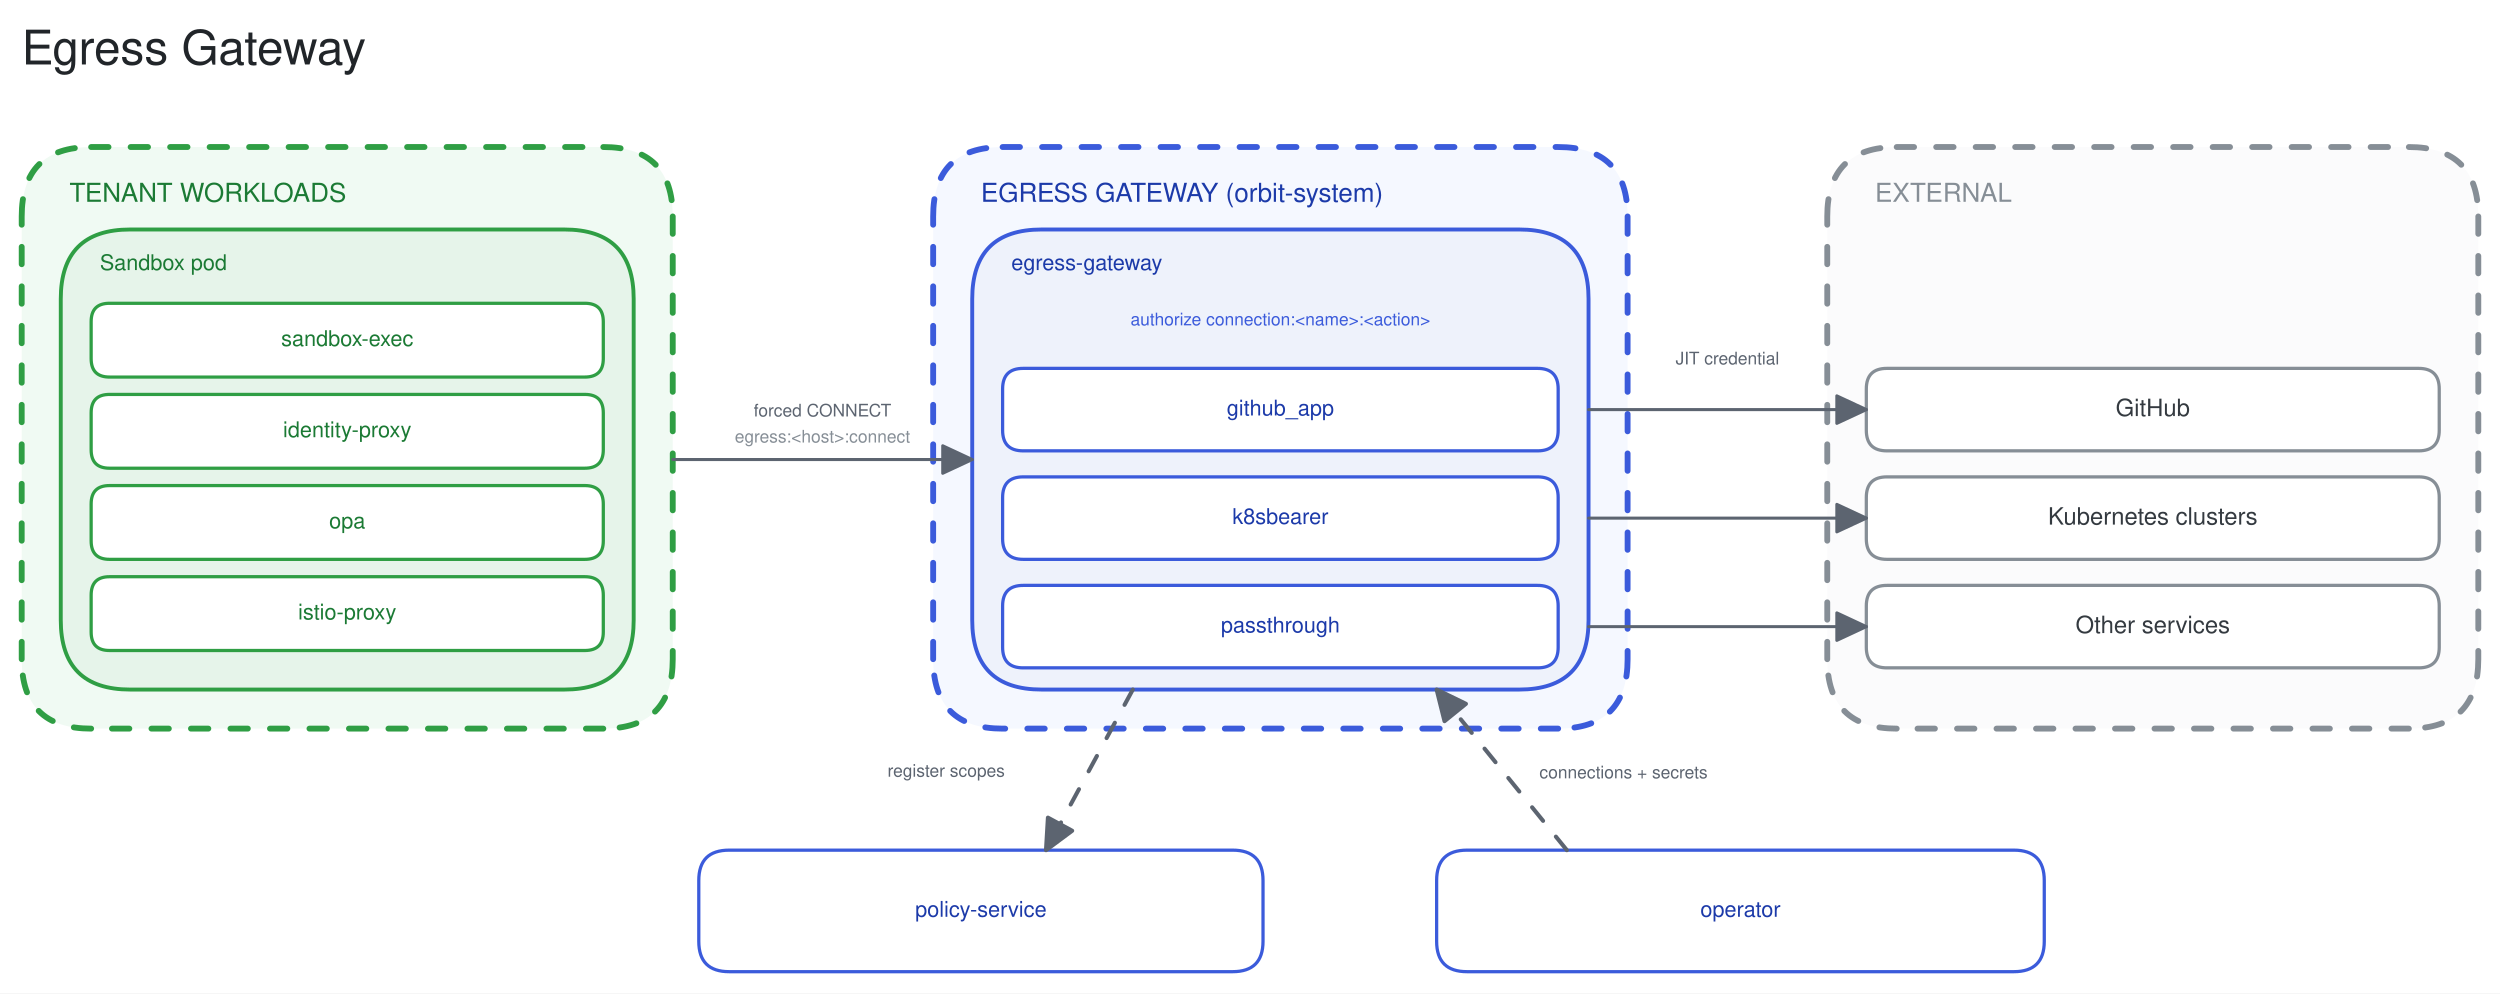
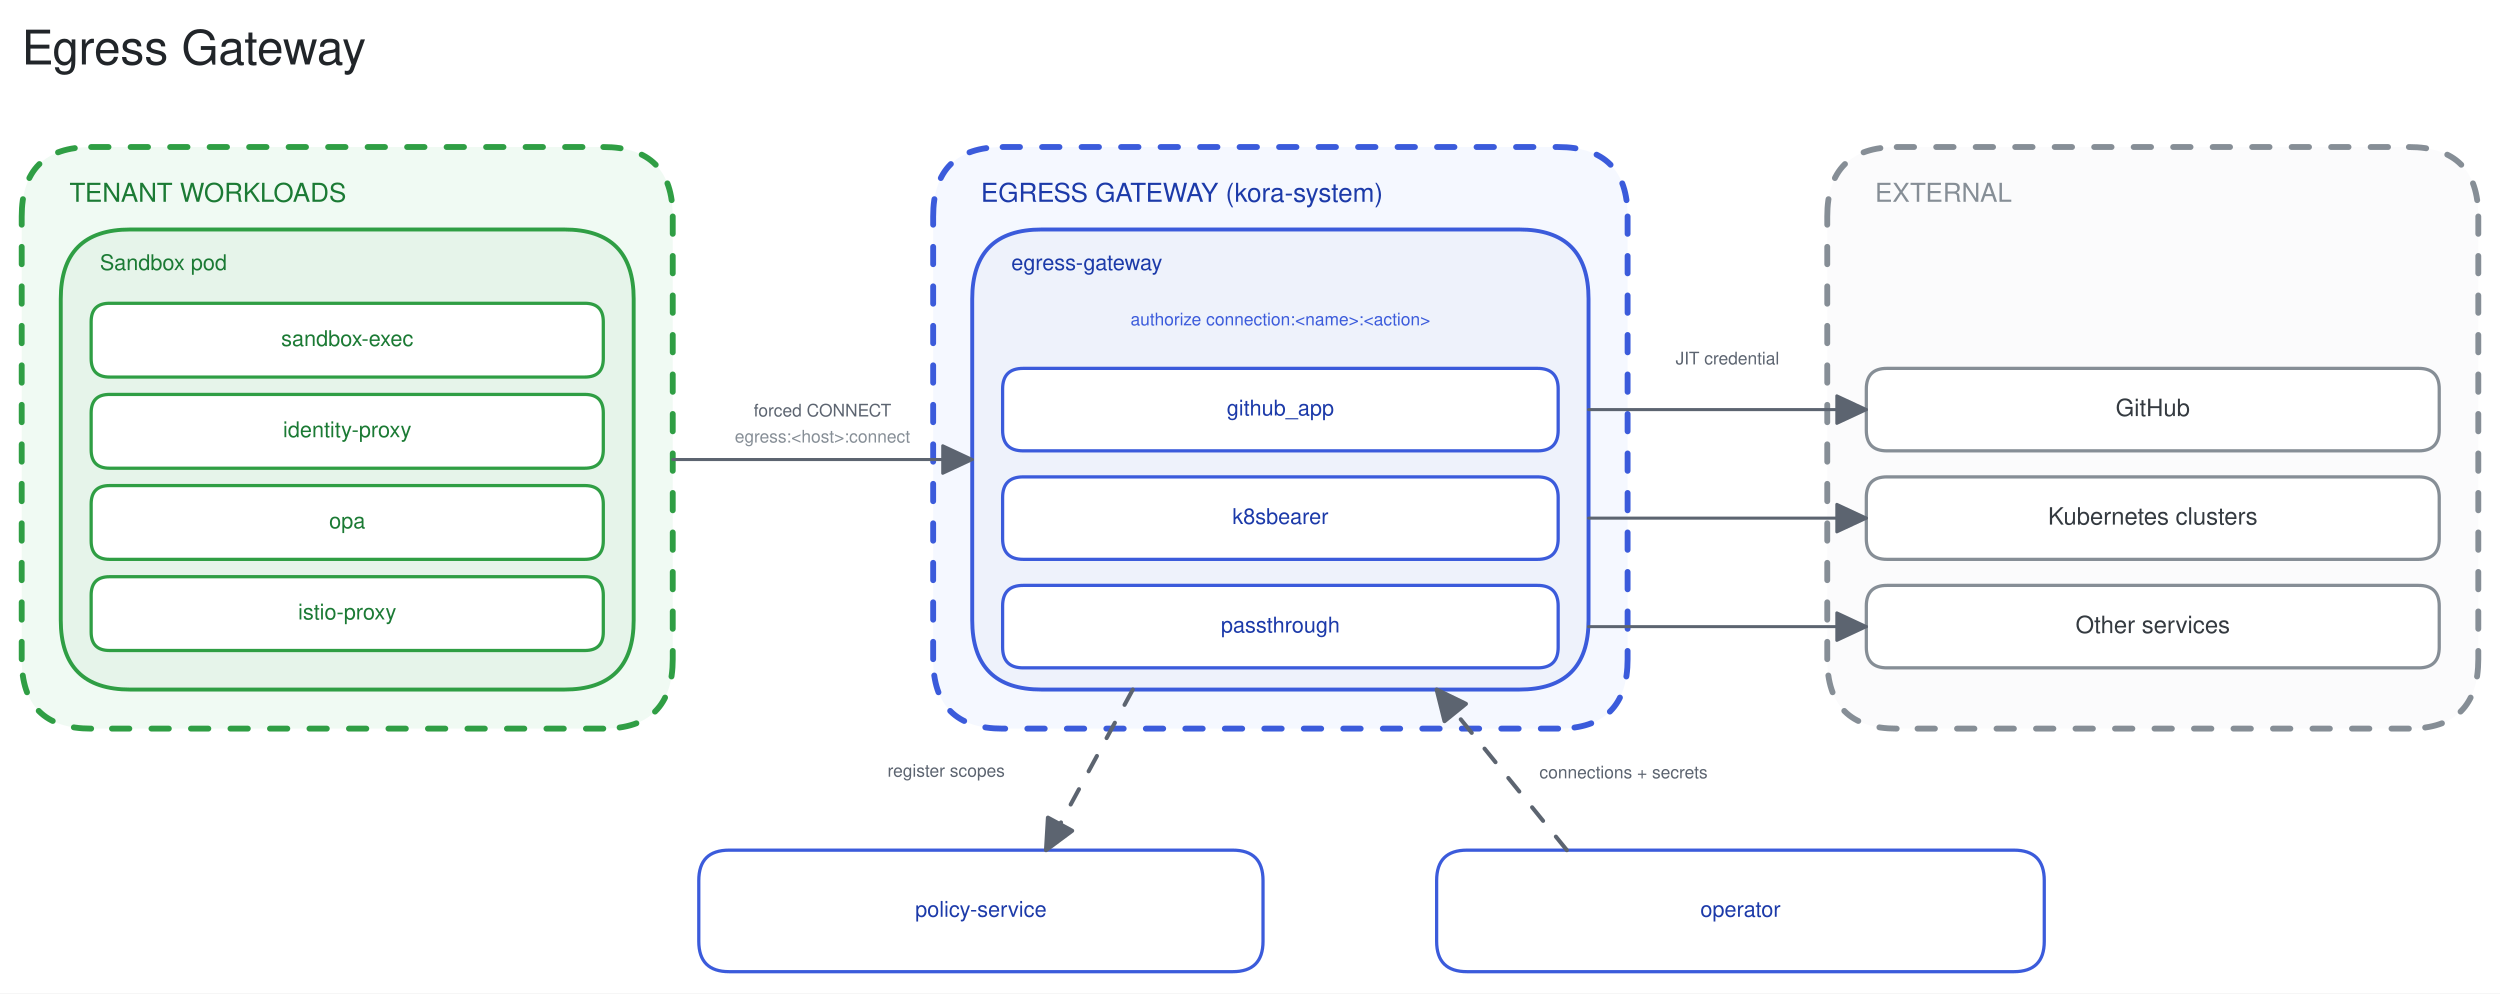
<svg xmlns="http://www.w3.org/2000/svg" version="1.1" viewBox="0 0 1152 457.75" width="1152" height="457.75">
  <defs>
    <style class="style-fonts">
      </style>
  </defs>
  <rect x="0" y="0" width="1152" height="457.75" fill="#ffffff" />
  <g transform="translate(10 10) rotate(0 92.4 13.75)">
    <text x="0" y="19.69" font-family="Helvetica, Segoe UI Emoji" font-size="22px" fill="#212529" text-anchor="start" style="white-space: pre;" direction="ltr" dominant-baseline="alphabetic">Egress Gateway</text>
  </g>
  <g stroke-linecap="round" transform="translate(10 67.75) rotate(0 150 134)">
    <path d="M32 0 C89.96 0, 147.93 0, 268 0 C289.33 0, 300 10.67, 300 32 C300 87.25, 300 142.5, 300 236 C300 257.33, 289.33 268, 268 268 C193.67 268, 119.33 268, 32 268 C10.67 268, 0 257.33, 0 236 C0 155.33, 0 74.65, 0 32 C0 10.67, 10.67 0, 32 0" stroke="none" stroke-width="0" fill="#f0faf3" />
    <path d="M32 0 C79.31 0, 126.62 0, 268 0 M268 0 C289.33 0, 300 10.67, 300 32 M300 32 C300 81.36, 300 130.72, 300 236 M300 236 C300 257.33, 289.33 268, 268 268 M268 268 C211.89 268, 155.79 268, 32 268 M32 268 C10.67 268, 0 257.33, 0 236 M0 236 C0 158.16, 0 80.33, 0 32 M0 32 C0 10.67, 10.67 0, 32 0" stroke="#2f9e44" stroke-width="2.7" fill="none" stroke-dasharray="8 10.2" />
  </g>
  <g transform="translate(32 82.25) rotate(0 57.6 7.5)">
    <text x="0" y="10.74" font-family="Helvetica, Segoe UI Emoji" font-size="12px" fill="#1b7a34" text-anchor="start" style="white-space: pre;" direction="ltr" dominant-baseline="alphabetic">TENANT WORKLOADS</text>
  </g>
  <g stroke-linecap="round" transform="translate(28 105.75) rotate(0 132 106)">
    <path d="M32 0 C75.66 0, 119.31 0, 232 0 C253.33 0, 264 10.67, 264 32 C264 78.55, 264 125.09, 264 180 C264 201.33, 253.33 212, 232 212 C185.63 212, 139.26 212, 32 212 C10.67 212, 0 201.33, 0 180 C0 120.84, 0 61.69, 0 32 C0 10.67, 10.67 0, 32 0" stroke="none" stroke-width="0" fill="#e6f4ea" />
    <path d="M32 0 C72.1 0, 112.2 0, 232 0 M32 0 C110.26 0, 188.53 0, 232 0 M232 0 C253.33 0, 264 10.67, 264 32 M232 0 C253.33 0, 264 10.67, 264 32 M264 32 C264 82.73, 264 133.46, 264 180 M264 32 C264 67.07, 264 102.14, 264 180 M264 180 C264 201.33, 253.33 212, 232 212 M264 180 C264 201.33, 253.33 212, 232 212 M232 212 C164.07 212, 96.14 212, 32 212 M232 212 C160.79 212, 89.58 212, 32 212 M32 212 C10.67 212, 0 201.33, 0 180 M32 212 C10.67 212, 0 201.33, 0 180 M0 180 C0 145.1, 0 110.19, 0 32 M0 180 C0 138.23, 0 96.45, 0 32 M0 32 C0 10.67, 10.67 0, 32 0 M0 32 C0 10.67, 10.67 0, 32 0" stroke="#2f9e44" stroke-width="1.8" fill="none" />
  </g>
  <g transform="translate(46 115.5) rotate(0 33 6.25)">
    <text x="0" y="8.95" font-family="Helvetica, Segoe UI Emoji" font-size="10px" fill="#1b7a34" text-anchor="start" style="white-space: pre;" direction="ltr" dominant-baseline="alphabetic">Sandbox pod</text>
  </g>
  <g stroke-linecap="round" transform="translate(42 139.75) rotate(0 118 17)">
    <path d="M8.5 0 C82.56 0, 156.62 0, 227.5 0 C233.17 0, 236 2.83, 236 8.5 C236 13.03, 236 17.57, 236 25.5 C236 31.17, 233.17 34, 227.5 34 C173.98 34, 120.47 34, 8.5 34 C2.83 34, 0 31.17, 0 25.5 C0 21.09, 0 16.69, 0 8.5 C0 2.83, 2.83 0, 8.5 0" stroke="none" stroke-width="0" fill="#ffffff" />
    <path d="M8.5 0 C52.42 0, 96.33 0, 227.5 0 M8.5 0 C57.4 0, 106.3 0, 227.5 0 M227.5 0 C233.17 0, 236 2.83, 236 8.5 M227.5 0 C233.17 0, 236 2.83, 236 8.5 M236 8.5 C236 12.71, 236 16.92, 236 25.5 M236 8.5 C236 14.86, 236 21.22, 236 25.5 M236 25.5 C236 31.17, 233.17 34, 227.5 34 M236 25.5 C236 31.17, 233.17 34, 227.5 34 M227.5 34 C176.32 34, 125.15 34, 8.5 34 M227.5 34 C172.54 34, 117.57 34, 8.5 34 M8.5 34 C2.83 34, 0 31.17, 0 25.5 M8.5 34 C2.83 34, 0 31.17, 0 25.5 M0 25.5 C0 19.44, 0 13.37, 0 8.5 M0 25.5 C0 19.71, 0 13.91, 0 8.5 M0 8.5 C0 2.83, 2.83 0, 8.5 0 M0 8.5 C0 2.83, 2.83 0, 8.5 0" stroke="#2f9e44" stroke-width="1.5" fill="none" />
  </g>
  <g transform="translate(124 150.5) rotate(0 36 6.25)">
    <text x="36" y="8.95" font-family="Helvetica, Segoe UI Emoji" font-size="10px" fill="#1b7a34" text-anchor="middle" style="white-space: pre;" direction="ltr" dominant-baseline="alphabetic">sandbox-exec</text>
  </g>
  <g stroke-linecap="round" transform="translate(42 181.75) rotate(0 118 17)">
    <path d="M8.5 0 C65.02 0, 121.54 0, 227.5 0 C233.17 0, 236 2.83, 236 8.5 C236 12.22, 236 15.94, 236 25.5 C236 31.17, 233.17 34, 227.5 34 C171.24 34, 114.98 34, 8.5 34 C2.83 34, 0 31.17, 0 25.5 C0 20.08, 0 14.67, 0 8.5 C0 2.83, 2.83 0, 8.5 0" stroke="none" stroke-width="0" fill="#ffffff" />
    <path d="M8.5 0 C52.42 0, 96.34 0, 227.5 0 M8.5 0 C64.4 0, 120.29 0, 227.5 0 M227.5 0 C233.17 0, 236 2.83, 236 8.5 M227.5 0 C233.17 0, 236 2.83, 236 8.5 M236 8.5 C236 14.5, 236 20.49, 236 25.5 M236 8.5 C236 13.79, 236 19.08, 236 25.5 M236 25.5 C236 31.17, 233.17 34, 227.5 34 M236 25.5 C236 31.17, 233.17 34, 227.5 34 M227.5 34 C155.73 34, 83.96 34, 8.5 34 M227.5 34 C151.75 34, 76 34, 8.5 34 M8.5 34 C2.83 34, 0 31.17, 0 25.5 M8.5 34 C2.83 34, 0 31.17, 0 25.5 M0 25.5 C0 20.78, 0 16.06, 0 8.5 M0 25.5 C0 18.71, 0 11.93, 0 8.5 M0 8.5 C0 2.83, 2.83 0, 8.5 0 M0 8.5 C0 2.83, 2.83 0, 8.5 0" stroke="#2f9e44" stroke-width="1.5" fill="none" />
  </g>
  <g transform="translate(118 192.5) rotate(0 42 6.25)">
    <text x="42" y="8.95" font-family="Helvetica, Segoe UI Emoji" font-size="10px" fill="#1b7a34" text-anchor="middle" style="white-space: pre;" direction="ltr" dominant-baseline="alphabetic">identity-proxy</text>
  </g>
  <g stroke-linecap="round" transform="translate(42 223.75) rotate(0 118 17)">
    <path d="M8.5 0 C91.28 0, 174.06 0, 227.5 0 C233.17 0, 236 2.83, 236 8.5 C236 14.81, 236 21.11, 236 25.5 C236 31.17, 233.17 34, 227.5 34 C168.49 34, 109.49 34, 8.5 34 C2.83 34, 0 31.17, 0 25.5 C0 19.07, 0 12.65, 0 8.5 C0 2.83, 2.83 0, 8.5 0" stroke="none" stroke-width="0" fill="#ffffff" />
    <path d="M8.5 0 C52.43 0, 96.35 0, 227.5 0 M8.5 0 C71.4 0, 134.29 0, 227.5 0 M227.5 0 C233.17 0, 236 2.83, 236 8.5 M227.5 0 C233.17 0, 236 2.83, 236 8.5 M236 8.5 C236 12.88, 236 17.27, 236 25.5 M236 8.5 C236 12.72, 236 16.94, 236 25.5 M236 25.5 C236 31.17, 233.17 34, 227.5 34 M236 25.5 C236 31.17, 233.17 34, 227.5 34 M227.5 34 C178.94 34, 130.37 34, 8.5 34 M227.5 34 C174.76 34, 122.02 34, 8.5 34 M8.5 34 C2.83 34, 0 31.17, 0 25.5 M8.5 34 C2.83 34, 0 31.17, 0 25.5 M0 25.5 C0 18.73, 0 11.95, 0 8.5 M0 25.5 C0 21.12, 0 16.74, 0 8.5 M0 8.5 C0 2.83, 2.83 0, 8.5 0 M0 8.5 C0 2.83, 2.83 0, 8.5 0" stroke="#2f9e44" stroke-width="1.5" fill="none" />
  </g>
  <g transform="translate(148 234.5) rotate(0 12 6.25)">
    <text x="12" y="8.95" font-family="Helvetica, Segoe UI Emoji" font-size="10px" fill="#1b7a34" text-anchor="middle" style="white-space: pre;" direction="ltr" dominant-baseline="alphabetic">opa</text>
  </g>
  <g stroke-linecap="round" transform="translate(42 265.75) rotate(0 118 17)">
    <path d="M8.5 0 C73.74 0, 138.98 0, 227.5 0 C233.17 0, 236 2.83, 236 8.5 C236 13.99, 236 19.48, 236 25.5 C236 31.17, 233.17 34, 227.5 34 C165.75 34, 104 34, 8.5 34 C2.83 34, 0 31.17, 0 25.5 C0 21.46, 0 17.43, 0 8.5 C0 2.83, 2.83 0, 8.5 0" stroke="none" stroke-width="0" fill="#ffffff" />
    <path d="M8.5 0 C52.43 0, 96.37 0, 227.5 0 M8.5 0 C78.4 0, 148.29 0, 227.5 0 M227.5 0 C233.17 0, 236 2.83, 236 8.5 M227.5 0 C233.17 0, 236 2.83, 236 8.5 M236 8.5 C236 14.67, 236 20.84, 236 25.5 M236 8.5 C236 15.05, 236 21.61, 236 25.5 M236 25.5 C236 31.17, 233.17 34, 227.5 34 M236 25.5 C236 31.17, 233.17 34, 227.5 34 M227.5 34 C158.34 34, 89.19 34, 8.5 34 M227.5 34 C153.97 34, 80.44 34, 8.5 34 M8.5 34 C2.83 34, 0 31.17, 0 25.5 M8.5 34 C2.83 34, 0 31.17, 0 25.5 M0 25.5 C0 20.07, 0 14.65, 0 8.5 M0 25.5 C0 20.12, 0 14.75, 0 8.5 M0 8.5 C0 2.83, 2.83 0, 8.5 0 M0 8.5 C0 2.83, 2.83 0, 8.5 0" stroke="#2f9e44" stroke-width="1.5" fill="none" />
  </g>
  <g transform="translate(127 276.5) rotate(0 33 6.25)">
    <text x="33" y="8.95" font-family="Helvetica, Segoe UI Emoji" font-size="10px" fill="#1b7a34" text-anchor="middle" style="white-space: pre;" direction="ltr" dominant-baseline="alphabetic">istio-proxy</text>
  </g>
  <g stroke-linecap="round" transform="translate(430 67.75) rotate(0 160 134)">
    <path d="M32 0 C85.71 0, 139.43 0, 288 0 C309.33 0, 320 10.67, 320 32 C320 73.55, 320 115.1, 320 236 C320 257.33, 309.33 268, 288 268 C226.53 268, 165.06 268, 32 268 C10.67 268, 0 257.33, 0 236 C0 176.63, 0 117.25, 0 32 C0 10.67, 10.67 0, 32 0" stroke="none" stroke-width="0" fill="#f5f8ff" />
    <path d="M32 0 C83.36 0, 134.72 0, 288 0 M288 0 C309.33 0, 320 10.67, 320 32 M320 32 C320 74.97, 320 117.93, 320 236 M320 236 C320 257.33, 309.33 268, 288 268 M288 268 C219.44 268, 150.87 268, 32 268 M32 268 C10.67 268, 0 257.33, 0 236 M0 236 C0 186.26, 0 136.53, 0 32 M0 32 C0 10.67, 10.67 0, 32 0" stroke="#3b5bdb" stroke-width="2.7" fill="none" stroke-dasharray="8 10.2" />
  </g>
  <g transform="translate(452 82.25) rotate(0 104.4 7.5)">
-     <text x="0" y="10.74" font-family="Helvetica, Segoe UI Emoji" font-size="12px" fill="#1c3aa9" text-anchor="start" style="white-space: pre;" direction="ltr" dominant-baseline="alphabetic">EGRESS GATEWAY (orbit-system)</text>
+     <text x="0" y="10.74" font-family="Helvetica, Segoe UI Emoji" font-size="12px" fill="#1c3aa9" text-anchor="start" style="white-space: pre;" direction="ltr" dominant-baseline="alphabetic">EGRESS GATEWAY (kora-system)</text>
  </g>
  <g stroke-linecap="round" transform="translate(448 105.75) rotate(0 142 106)">
    <path d="M32 0 C106.3 0, 180.6 0, 252 0 C273.33 0, 284 10.67, 284 32 C284 65.64, 284 99.28, 284 180 C284 201.33, 273.33 212, 252 212 C184.45 212, 116.91 212, 32 212 C10.67 212, 0 201.33, 0 180 C0 127.26, 0 74.52, 0 32 C0 10.67, 10.67 0, 32 0" stroke="none" stroke-width="0" fill="#eef2fb" />
    <path d="M32 0 C76.15 0, 120.29 0, 252 0 M32 0 C116.28 0, 200.56 0, 252 0 M252 0 C273.33 0, 284 10.67, 284 32 M252 0 C273.33 0, 284 10.67, 284 32 M284 32 C284 87.18, 284 142.36, 284 180 M284 32 C284 70.44, 284 108.88, 284 180 M284 180 C284 201.33, 273.33 212, 252 212 M284 180 C284 201.33, 273.33 212, 252 212 M252 212 C185.15 212, 118.3 212, 32 212 M252 212 C180.37 212, 108.74 212, 32 212 M32 212 C10.67 212, 0 201.33, 0 180 M32 212 C10.67 212, 0 201.33, 0 180 M0 180 C0 126.58, 0 73.15, 0 32 M0 180 C0 145.48, 0 110.96, 0 32 M0 32 C0 10.67, 10.67 0, 32 0 M0 32 C0 10.67, 10.67 0, 32 0" stroke="#3b5bdb" stroke-width="1.8" fill="none" />
  </g>
  <g transform="translate(466 115.5) rotate(0 42 6.25)">
    <text x="0" y="8.95" font-family="Helvetica, Segoe UI Emoji" font-size="10px" fill="#1c3aa9" text-anchor="start" style="white-space: pre;" direction="ltr" dominant-baseline="alphabetic">egress-gateway</text>
  </g>
  <g transform="translate(503.6 142.75) rotate(0 86.4 5)">
    <text x="86.4" y="7.16" font-family="Helvetica, Segoe UI Emoji" font-size="8px" fill="#3b5bdb" text-anchor="middle" style="white-space: pre;" direction="ltr" dominant-baseline="alphabetic">authorize connection:&lt;name&gt;:&lt;action&gt;</text>
  </g>
  <g stroke-linecap="round" transform="translate(462 169.75) rotate(0 128 19)">
    <path d="M9.5 0 C84.77 0, 160.03 0, 246.5 0 C252.83 0, 256 3.17, 256 9.5 C256 16.25, 256 23.01, 256 28.5 C256 34.83, 252.83 38, 246.5 38 C169.28 38, 92.06 38, 9.5 38 C3.17 38, 0 34.83, 0 28.5 C0 21.93, 0 15.37, 0 9.5 C0 3.17, 3.17 0, 9.5 0" stroke="none" stroke-width="0" fill="#ffffff" />
    <path d="M9.5 0 C57.07 0, 104.63 0, 246.5 0 M9.5 0 C64.26 0, 119.01 0, 246.5 0 M246.5 0 C252.83 0, 256 3.17, 256 9.5 M246.5 0 C252.83 0, 256 3.17, 256 9.5 M256 9.5 C256 15.78, 256 22.05, 256 28.5 M256 9.5 C256 16.44, 256 23.39, 256 28.5 M256 28.5 C256 34.83, 252.83 38, 246.5 38 M256 28.5 C256 34.83, 252.83 38, 246.5 38 M246.5 38 C188.46 38, 130.41 38, 9.5 38 M246.5 38 C182.99 38, 119.48 38, 9.5 38 M9.5 38 C3.17 38, 0 34.83, 0 28.5 M9.5 38 C3.17 38, 0 34.83, 0 28.5 M0 28.5 C0 22, 0 15.49, 0 9.5 M0 28.5 C0 22.4, 0 16.3, 0 9.5 M0 9.5 C0 3.17, 3.17 0, 9.5 0 M0 9.5 C0 3.17, 3.17 0, 9.5 0" stroke="#3b5bdb" stroke-width="1.5" fill="none" />
  </g>
  <g transform="translate(560 182.5) rotate(0 30 6.25)">
    <text x="30" y="8.95" font-family="Helvetica, Segoe UI Emoji" font-size="10px" fill="#1c3aa9" text-anchor="middle" style="white-space: pre;" direction="ltr" dominant-baseline="alphabetic">github_app</text>
  </g>
  <g stroke-linecap="round" transform="translate(462 219.75) rotate(0 128 19)">
    <path d="M9.5 0 C65.78 0, 122.07 0, 246.5 0 C252.83 0, 256 3.17, 256 9.5 C256 15.35, 256 21.19, 256 28.5 C256 34.83, 252.83 38, 246.5 38 C166.31 38, 86.12 38, 9.5 38 C3.17 38, 0 34.83, 0 28.5 C0 24.61, 0 20.71, 0 9.5 C0 3.17, 3.17 0, 9.5 0" stroke="none" stroke-width="0" fill="#ffffff" />
    <path d="M9.5 0 C57.07 0, 104.65 0, 246.5 0 M9.5 0 C71.83 0, 134.16 0, 246.5 0 M246.5 0 C252.83 0, 256 3.17, 256 9.5 M246.5 0 C252.83 0, 256 3.17, 256 9.5 M256 9.5 C256 13.97, 256 18.44, 256 28.5 M256 9.5 C256 15.25, 256 21, 256 28.5 M256 28.5 C256 34.83, 252.83 38, 246.5 38 M256 28.5 C256 34.83, 252.83 38, 246.5 38 M246.5 38 C166.17 38, 85.84 38, 9.5 38 M246.5 38 C160.49 38, 74.49 38, 9.5 38 M9.5 38 C3.17 38, 0 34.83, 0 28.5 M9.5 38 C3.17 38, 0 34.83, 0 28.5 M0 28.5 C0 23.5, 0 18.5, 0 9.5 M0 28.5 C0 21.29, 0 14.08, 0 9.5 M0 9.5 C0 3.17, 3.17 0, 9.5 0 M0 9.5 C0 3.17, 3.17 0, 9.5 0" stroke="#3b5bdb" stroke-width="1.5" fill="none" />
  </g>
  <g transform="translate(563 232.5) rotate(0 27 6.25)">
    <text x="27" y="8.95" font-family="Helvetica, Segoe UI Emoji" font-size="10px" fill="#1c3aa9" text-anchor="middle" style="white-space: pre;" direction="ltr" dominant-baseline="alphabetic">k8sbearer</text>
  </g>
  <g stroke-linecap="round" transform="translate(462 269.75) rotate(0 128 19)">
    <path d="M9.5 0 C94.2 0, 178.9 0, 246.5 0 C252.83 0, 256 3.17, 256 9.5 C256 14.44, 256 19.37, 256 28.5 C256 34.83, 252.83 38, 246.5 38 C163.34 38, 80.18 38, 9.5 38 C3.17 38, 0 34.83, 0 28.5 C0 23.48, 0 18.45, 0 9.5 C0 3.17, 3.17 0, 9.5 0" stroke="none" stroke-width="0" fill="#ffffff" />
    <path d="M9.5 0 C57.08 0, 104.66 0, 246.5 0 M9.5 0 C79.41 0, 149.31 0, 246.5 0 M246.5 0 C252.83 0, 256 3.17, 256 9.5 M246.5 0 C252.83 0, 256 3.17, 256 9.5 M256 9.5 C256 15.97, 256 22.43, 256 28.5 M256 9.5 C256 14.05, 256 18.61, 256 28.5 M256 28.5 C256 34.83, 252.83 38, 246.5 38 M256 28.5 C256 34.83, 252.83 38, 246.5 38 M246.5 38 C191.28 38, 136.07 38, 9.5 38 M246.5 38 C185.4 38, 124.3 38, 9.5 38 M9.5 38 C3.17 38, 0 34.83, 0 28.5 M9.5 38 C3.17 38, 0 34.83, 0 28.5 M0 28.5 C0 21.2, 0 13.91, 0 9.5 M0 28.5 C0 23.98, 0 19.46, 0 9.5 M0 9.5 C0 3.17, 3.17 0, 9.5 0 M0 9.5 C0 3.17, 3.17 0, 9.5 0" stroke="#3b5bdb" stroke-width="1.5" fill="none" />
  </g>
  <g transform="translate(557 282.5) rotate(0 33 6.25)">
    <text x="33" y="8.95" font-family="Helvetica, Segoe UI Emoji" font-size="10px" fill="#1c3aa9" text-anchor="middle" style="white-space: pre;" direction="ltr" dominant-baseline="alphabetic">passthrough</text>
  </g>
  <g stroke-linecap="round" transform="translate(842 67.75) rotate(0 150 134)">
    <path d="M32 0 C109.17 0, 186.35 0, 268 0 C289.33 0, 300 10.67, 300 32 C300 74.59, 300 117.19, 300 236 C300 257.33, 289.33 268, 268 268 C196.06 268, 124.12 268, 32 268 C10.67 268, 0 257.33, 0 236 C0 175.75, 0 115.51, 0 32 C0 10.67, 10.67 0, 32 0" stroke="none" stroke-width="0" fill="#fbfbfc" />
    <path d="M32 0 C79.38 0, 126.77 0, 268 0 M268 0 C289.33 0, 300 10.67, 300 32 M300 32 C300 96.31, 300 160.61, 300 236 M300 236 C300 257.33, 289.33 268, 268 268 M268 268 C210.09 268, 152.17 268, 32 268 M32 268 C10.67 268, 0 257.33, 0 236 M0 236 C0 174.62, 0 113.25, 0 32 M0 32 C0 10.67, 10.67 0, 32 0" stroke="#868e96" stroke-width="2.7" fill="none" stroke-dasharray="8 10.2" />
  </g>
  <g transform="translate(864 82.25) rotate(0 28.8 7.5)">
    <text x="0" y="10.74" font-family="Helvetica, Segoe UI Emoji" font-size="12px" fill="#868e96" text-anchor="start" style="white-space: pre;" direction="ltr" dominant-baseline="alphabetic">EXTERNAL</text>
  </g>
  <g stroke-linecap="round" transform="translate(860 169.75) rotate(0 132 19)">
    <path d="M9.5 0 C106.82 0, 204.13 0, 254.5 0 C260.83 0, 264 3.17, 264 9.5 C264 16.42, 264 23.33, 264 28.5 C264 34.83, 260.83 38, 254.5 38 C162.39 38, 70.28 38, 9.5 38 C3.17 38, 0 34.83, 0 28.5 C0 21.22, 0 13.93, 0 9.5 C0 3.17, 3.17 0, 9.5 0" stroke="none" stroke-width="0" fill="#ffffff" />
    <path d="M9.5 0 C58.7 0, 107.9 0, 254.5 0 M9.5 0 C97.43 0, 185.35 0, 254.5 0 M254.5 0 C260.83 0, 264 3.17, 264 9.5 M254.5 0 C260.83 0, 264 3.17, 264 9.5 M264 9.5 C264 16.16, 264 22.82, 264 28.5 M264 9.5 C264 15.47, 264 21.43, 264 28.5 M264 28.5 C264 34.83, 260.83 38, 254.5 38 M264 28.5 C264 34.83, 260.83 38, 254.5 38 M254.5 38 C200.34 38, 146.19 38, 9.5 38 M254.5 38 C193.82 38, 133.15 38, 9.5 38 M9.5 38 C3.17 38, 0 34.83, 0 28.5 M9.5 38 C3.17 38, 0 34.83, 0 28.5 M0 28.5 C0 24.21, 0 19.92, 0 9.5 M0 28.5 C0 21.75, 0 15.01, 0 9.5 M0 9.5 C0 3.17, 3.17 0, 9.5 0 M0 9.5 C0 3.17, 3.17 0, 9.5 0" stroke="#868e96" stroke-width="1.5" fill="none" />
  </g>
  <g transform="translate(972.2 181.875) rotate(0 19.8 6.875)">
    <text x="19.8" y="9.845" font-family="Helvetica, Segoe UI Emoji" font-size="11px" fill="#343a40" text-anchor="middle" style="white-space: pre;" direction="ltr" dominant-baseline="alphabetic">GitHub</text>
  </g>
  <g stroke-linecap="round" transform="translate(860 219.75) rotate(0 132 19)">
    <path d="M9.5 0 C87.19 0, 164.89 0, 254.5 0 C260.83 0, 264 3.17, 264 9.5 C264 15.51, 264 21.52, 264 28.5 C264 34.83, 260.83 38, 254.5 38 C159.32 38, 64.14 38, 9.5 38 C3.17 38, 0 34.83, 0 28.5 C0 23.89, 0 19.28, 0 9.5 C0 3.17, 3.17 0, 9.5 0" stroke="none" stroke-width="0" fill="#ffffff" />
    <path d="M9.5 0 C58.7 0, 107.91 0, 254.5 0 M9.5 0 C105.26 0, 201.02 0, 254.5 0 M254.5 0 C260.83 0, 264 3.17, 264 9.5 M254.5 0 C260.83 0, 264 3.17, 264 9.5 M264 9.5 C264 14.35, 264 19.21, 264 28.5 M264 9.5 C264 14.27, 264 19.04, 264 28.5 M264 28.5 C264 34.83, 260.83 38, 254.5 38 M264 28.5 C264 34.83, 260.83 38, 254.5 38 M254.5 38 C177.31 38, 100.11 38, 9.5 38 M254.5 38 C170.57 38, 86.64 38, 9.5 38 M9.5 38 C3.17 38, 0 34.83, 0 28.5 M9.5 38 C3.17 38, 0 34.83, 0 28.5 M0 28.5 C0 21.92, 0 15.33, 0 9.5 M0 28.5 C0 24.44, 0 20.39, 0 9.5 M0 9.5 C0 3.17, 3.17 0, 9.5 0 M0 9.5 C0 3.17, 3.17 0, 9.5 0" stroke="#868e96" stroke-width="1.5" fill="none" />
  </g>
  <g transform="translate(929.3 231.875) rotate(0 62.7 6.875)">
    <text x="62.7" y="9.845" font-family="Helvetica, Segoe UI Emoji" font-size="11px" fill="#343a40" text-anchor="middle" style="white-space: pre;" direction="ltr" dominant-baseline="alphabetic">Kubernetes clusters</text>
  </g>
  <g stroke-linecap="round" transform="translate(860 269.75) rotate(0 132 19)">
    <path d="M9.5 0 C67.57 0, 125.64 0, 254.5 0 C260.83 0, 264 3.17, 264 9.5 C264 14.6, 264 19.7, 264 28.5 C264 34.83, 260.83 38, 254.5 38 C205.25 38, 156 38, 9.5 38 C3.17 38, 0 34.83, 0 28.5 C0 22.76, 0 17.02, 0 9.5 C0 3.17, 3.17 0, 9.5 0" stroke="none" stroke-width="0" fill="#ffffff" />
    <path d="M9.5 0 C58.71 0, 107.92 0, 254.5 0 M9.5 0 C64.09 0, 118.68 0, 254.5 0 M254.5 0 C260.83 0, 264 3.17, 264 9.5 M254.5 0 C260.83 0, 264 3.17, 264 9.5 M264 9.5 C264 16.35, 264 23.2, 264 28.5 M264 9.5 C264 16.88, 264 24.25, 264 28.5 M264 28.5 C264 34.83, 260.83 38, 254.5 38 M264 28.5 C264 34.83, 260.83 38, 254.5 38 M254.5 38 C203.27 38, 152.03 38, 9.5 38 M254.5 38 C196.31 38, 138.12 38, 9.5 38 M9.5 38 C3.17 38, 0 34.83, 0 28.5 M9.5 38 C3.17 38, 0 34.83, 0 28.5 M0 28.5 C0 23.42, 0 18.34, 0 9.5 M0 28.5 C0 23.33, 0 18.16, 0 9.5 M0 9.5 C0 3.17, 3.17 0, 9.5 0 M0 9.5 C0 3.17, 3.17 0, 9.5 0" stroke="#868e96" stroke-width="1.5" fill="none" />
  </g>
  <g transform="translate(945.8 281.875) rotate(0 46.2 6.875)">
    <text x="46.2" y="9.845" font-family="Helvetica, Segoe UI Emoji" font-size="11px" fill="#343a40" text-anchor="middle" style="white-space: pre;" direction="ltr" dominant-baseline="alphabetic">Other services</text>
  </g>
  <g stroke-linecap="round" transform="translate(322 391.75) rotate(0 130 28)">
    <path d="M14 0 C96.81 0, 179.61 0, 246 0 C255.33 0, 260 4.67, 260 14 C260 20.17, 260 26.35, 260 42 C260 51.33, 255.33 56, 246 56 C196.46 56, 146.91 56, 14 56 C4.67 56, 0 51.33, 0 42 C0 31.87, 0 21.75, 0 14 C0 4.67, 4.67 0, 14 0" stroke="none" stroke-width="0" fill="#ffffff" />
    <path d="M14 0 C60.61 0, 107.21 0, 246 0 M14 0 C73.11 0, 132.22 0, 246 0 M246 0 C255.33 0, 260 4.67, 260 14 M246 0 C255.33 0, 260 4.67, 260 14 M260 14 C260 21.43, 260 28.87, 260 42 M260 14 C260 23.11, 260 32.22, 260 42 M260 42 C260 51.33, 255.33 56, 246 56 M260 42 C260 51.33, 255.33 56, 246 56 M246 56 C175.67 56, 105.34 56, 14 56 M246 56 C168.88 56, 91.75 56, 14 56 M14 56 C4.67 56, 0 51.33, 0 42 M14 56 C4.67 56, 0 51.33, 0 42 M0 42 C0 31.13, 0 20.26, 0 14 M0 42 C0 32.75, 0 23.49, 0 14 M0 14 C0 4.67, 4.67 0, 14 0 M0 14 C0 4.67, 4.67 0, 14 0" stroke="#3b5bdb" stroke-width="1.5" fill="none" />
  </g>
  <g transform="translate(410 413.5) rotate(0 42 6.25)">
    <text x="42" y="8.95" font-family="Helvetica, Segoe UI Emoji" font-size="10px" fill="#1c3aa9" text-anchor="middle" style="white-space: pre;" direction="ltr" dominant-baseline="alphabetic">policy-service</text>
  </g>
  <g stroke-linecap="round" transform="translate(662 391.75) rotate(0 140 28)">
    <path d="M14 0 C83.76 0, 153.52 0, 266 0 C275.33 0, 280 4.67, 280 14 C280 24.43, 280 34.87, 280 42 C280 51.33, 275.33 56, 266 56 C209.03 56, 152.05 56, 14 56 C4.67 56, 0 51.33, 0 42 C0 35.81, 0 29.62, 0 14 C0 4.67, 4.67 0, 14 0" stroke="none" stroke-width="0" fill="#ffffff" />
    <path d="M14 0 C64.63 0, 115.26 0, 266 0 M14 0 C86.26 0, 158.52 0, 266 0 M266 0 C275.33 0, 280 4.67, 280 14 M266 0 C275.33 0, 280 4.67, 280 14 M280 14 C280 24.37, 280 34.75, 280 42 M280 14 C280 21.35, 280 28.7, 280 42 M280 42 C280 51.33, 275.33 56, 266 56 M280 42 C280 51.33, 275.33 56, 266 56 M266 56 C165.91 56, 65.82 56, 14 56 M266 56 C208.71 56, 151.42 56, 14 56 M14 56 C4.67 56, 0 51.33, 0 42 M14 56 C4.67 56, 0 51.33, 0 42 M0 42 C0 33.35, 0 24.69, 0 14 M0 42 C0 31.11, 0 20.22, 0 14 M0 14 C0 4.67, 4.67 0, 14 0 M0 14 C0 4.67, 4.67 0, 14 0" stroke="#3b5bdb" stroke-width="1.5" fill="none" />
  </g>
  <g transform="translate(778 413.5) rotate(0 24 6.25)">
    <text x="24" y="8.95" font-family="Helvetica, Segoe UI Emoji" font-size="10px" fill="#1c3aa9" text-anchor="middle" style="white-space: pre;" direction="ltr" dominant-baseline="alphabetic">operator</text>
  </g>
  <g stroke-linecap="round">
    <g transform="translate(310 211.75) rotate(0 69 0)">
      <path d="M0 0 C23 0, 115 0, 138 0 M0 0 C23 0, 115 0, 138 0" stroke="#5c6470" stroke-width="1.4" fill="none" />
    </g>
    <g transform="translate(310 211.75) rotate(0 69 0)">
      <path d="M138 0 L124.41 6.34 L124.41 -6.34 L138 0" stroke="none" stroke-width="0" fill="#5c6470" fill-rule="evenodd" />
      <path d="M138 0 C135.27 1.27, 132.54 2.55, 124.41 6.34 M138 0 C133.67 2.02, 129.33 4.04, 124.41 6.34 M124.41 6.34 C124.41 1.55, 124.41 -3.25, 124.41 -6.34 M124.41 6.34 C124.41 3.69, 124.41 1.04, 124.41 -6.34 M124.41 -6.34 C128.72 -4.33, 133.04 -2.31, 138 0 M124.41 -6.34 C129.72 -3.86, 135.03 -1.38, 138 0 M138 0 C138 0, 138 0, 138 0 M138 0 C138 0, 138 0, 138 0" stroke="#5c6470" stroke-width="1.4" fill="none" />
    </g>
  </g>
  <mask />
  <g transform="translate(345.4 184.75) rotate(0 33.6 5)">
    <text x="33.6" y="7.16" font-family="Helvetica, Segoe UI Emoji" font-size="8px" fill="#5c6470" text-anchor="middle" style="white-space: pre;" direction="ltr" dominant-baseline="alphabetic">forced CONNECT</text>
  </g>
  <g transform="translate(328.6 196.75) rotate(0 50.4 5)">
    <text x="50.4" y="7.16" font-family="Helvetica, Segoe UI Emoji" font-size="8px" fill="#868e96" text-anchor="middle" style="white-space: pre;" direction="ltr" dominant-baseline="alphabetic">egress:&lt;host&gt;:connect</text>
  </g>
  <g stroke-linecap="round">
    <g transform="translate(732 188.75) rotate(0 64 0)">
      <path d="M0 0 C21.33 0, 106.67 0, 128 0 M0 0 C21.33 0, 106.67 0, 128 0" stroke="#5c6470" stroke-width="1.4" fill="none" />
    </g>
    <g transform="translate(732 188.75) rotate(0 64 0)">
      <path d="M128 0 L114.41 6.34 L114.41 -6.34 L128 0" stroke="none" stroke-width="0" fill="#5c6470" fill-rule="evenodd" />
      <path d="M128 0 C125.27 1.27, 122.54 2.55, 114.41 6.34 M128 0 C123.02 2.32, 118.03 4.65, 114.41 6.34 M114.41 6.34 C114.41 2.61, 114.41 -1.12, 114.41 -6.34 M114.41 6.34 C114.41 1.44, 114.41 -3.47, 114.41 -6.34 M114.41 -6.34 C119.45 -3.99, 124.5 -1.63, 128 0 M114.41 -6.34 C119.29 -4.06, 124.17 -1.79, 128 0 M128 0 C128 0, 128 0, 128 0 M128 0 C128 0, 128 0, 128 0" stroke="#5c6470" stroke-width="1.4" fill="none" />
    </g>
  </g>
  <mask />
  <g stroke-linecap="round">
    <g transform="translate(732 238.75) rotate(0 64 0)">
      <path d="M0 0 C21.33 0, 106.67 0, 128 0 M0 0 C21.33 0, 106.67 0, 128 0" stroke="#5c6470" stroke-width="1.4" fill="none" />
    </g>
    <g transform="translate(732 238.75) rotate(0 64 0)">
      <path d="M128 0 L114.41 6.34 L114.41 -6.34 L128 0" stroke="none" stroke-width="0" fill="#5c6470" fill-rule="evenodd" />
      <path d="M128 0 C125.27 1.27, 122.54 2.55, 114.41 6.34 M128 0 C122.8 2.43, 117.6 4.85, 114.41 6.34 M114.41 6.34 C114.41 1.27, 114.41 -3.79, 114.41 -6.34 M114.41 6.34 C114.41 2.38, 114.41 -1.59, 114.41 -6.34 M114.41 -6.34 C117.88 -4.72, 121.36 -3.1, 128 0 M114.41 -6.34 C118.24 -4.55, 122.07 -2.77, 128 0 M128 0 C128 0, 128 0, 128 0 M128 0 C128 0, 128 0, 128 0" stroke="#5c6470" stroke-width="1.4" fill="none" />
    </g>
  </g>
  <mask />
  <g stroke-linecap="round">
    <g transform="translate(732 288.75) rotate(0 64 0)">
      <path d="M0 0 C21.33 0, 106.67 0, 128 0 M0 0 C21.33 0, 106.67 0, 128 0" stroke="#5c6470" stroke-width="1.4" fill="none" />
    </g>
    <g transform="translate(732 288.75) rotate(0 64 0)">
      <path d="M128 0 L114.41 6.34 L114.41 -6.34 L128 0" stroke="none" stroke-width="0" fill="#5c6470" fill-rule="evenodd" />
      <path d="M128 0 C125.27 1.27, 122.53 2.55, 114.41 6.34 M128 0 C122.58 2.53, 117.16 5.05, 114.41 6.34 M114.41 6.34 C114.41 2.47, 114.41 -1.4, 114.41 -6.34 M114.41 6.34 C114.41 3.32, 114.41 0.3, 114.41 -6.34 M114.41 -6.34 C119.03 -4.18, 123.66 -2.02, 128 0 M114.41 -6.34 C117.19 -5.04, 119.97 -3.75, 128 0 M128 0 C128 0, 128 0, 128 0 M128 0 C128 0, 128 0, 128 0" stroke="#5c6470" stroke-width="1.4" fill="none" />
    </g>
  </g>
  <mask />
  <g transform="translate(762.4 160.75) rotate(0 33.6 5)">
    <text x="33.6" y="7.16" font-family="Helvetica, Segoe UI Emoji" font-size="8px" fill="#5c6470" text-anchor="middle" style="white-space: pre;" direction="ltr" dominant-baseline="alphabetic">JIT credential</text>
  </g>
  <g stroke-linecap="round">
    <g transform="translate(522 317.75) rotate(0 -20 37)">
      <path d="M0 0 C-6.67 12.33, -33.33 61.67, -40 74" stroke="#5c6470" stroke-width="1.9" fill="none" stroke-dasharray="8 9.4" />
    </g>
    <g transform="translate(522 317.75) rotate(0 -20 37)">
      <path d="M-40 74 L-39.11 59.03 L-27.96 65.06 L-40 74" stroke="none" stroke-width="0" fill="#5c6470" fill-rule="evenodd" />
      <path d="M-40 74 C-39.82 70.99, -39.64 67.98, -39.11 59.03 M-39.11 59.03 C-36.54 60.42, -33.97 61.81, -27.96 65.06 M-27.96 65.06 C-31.76 67.88, -35.56 70.71, -40 74 M-40 74 C-40 74, -40 74, -40 74" stroke="#5c6470" stroke-width="1.9" fill="none" />
    </g>
  </g>
  <mask />
  <g transform="translate(400 350.75) rotate(0 36 5)">
    <text x="36" y="7.16" font-family="Helvetica, Segoe UI Emoji" font-size="8px" fill="#5c6470" text-anchor="middle" style="white-space: pre;" direction="ltr" dominant-baseline="alphabetic">register scopes</text>
  </g>
  <g stroke-linecap="round">
    <g transform="translate(722 391.75) rotate(0 -30 -37)">
      <path d="M0 0 C-10 -12.33, -50 -61.67, -60 -74" stroke="#5c6470" stroke-width="1.9" fill="none" stroke-dasharray="8 9.4" />
    </g>
    <g transform="translate(722 391.75) rotate(0 -30 -37)">
      <path d="M-60 -74 L-46.51 -67.43 L-56.36 -59.45 L-60 -74" stroke="none" stroke-width="0" fill="#5c6470" fill-rule="evenodd" />
      <path d="M-60 -74 C-57.29 -72.68, -54.58 -71.36, -46.51 -67.43 M-46.51 -67.43 C-49.1 -65.34, -51.68 -63.24, -56.36 -59.45 M-56.36 -59.45 C-57.55 -64.2, -58.74 -68.95, -60 -74 M-60 -74 C-60 -74, -60 -74, -60 -74" stroke="#5c6470" stroke-width="1.9" fill="none" />
    </g>
  </g>
  <mask />
  <g transform="translate(697.7129 351.4893) rotate(0 50.4 5)">
    <text x="50.4" y="7.16" font-family="Helvetica, Segoe UI Emoji" font-size="8px" fill="#5c6470" text-anchor="middle" style="white-space: pre;" direction="ltr" dominant-baseline="alphabetic">connections + secrets</text>
  </g>
</svg>
